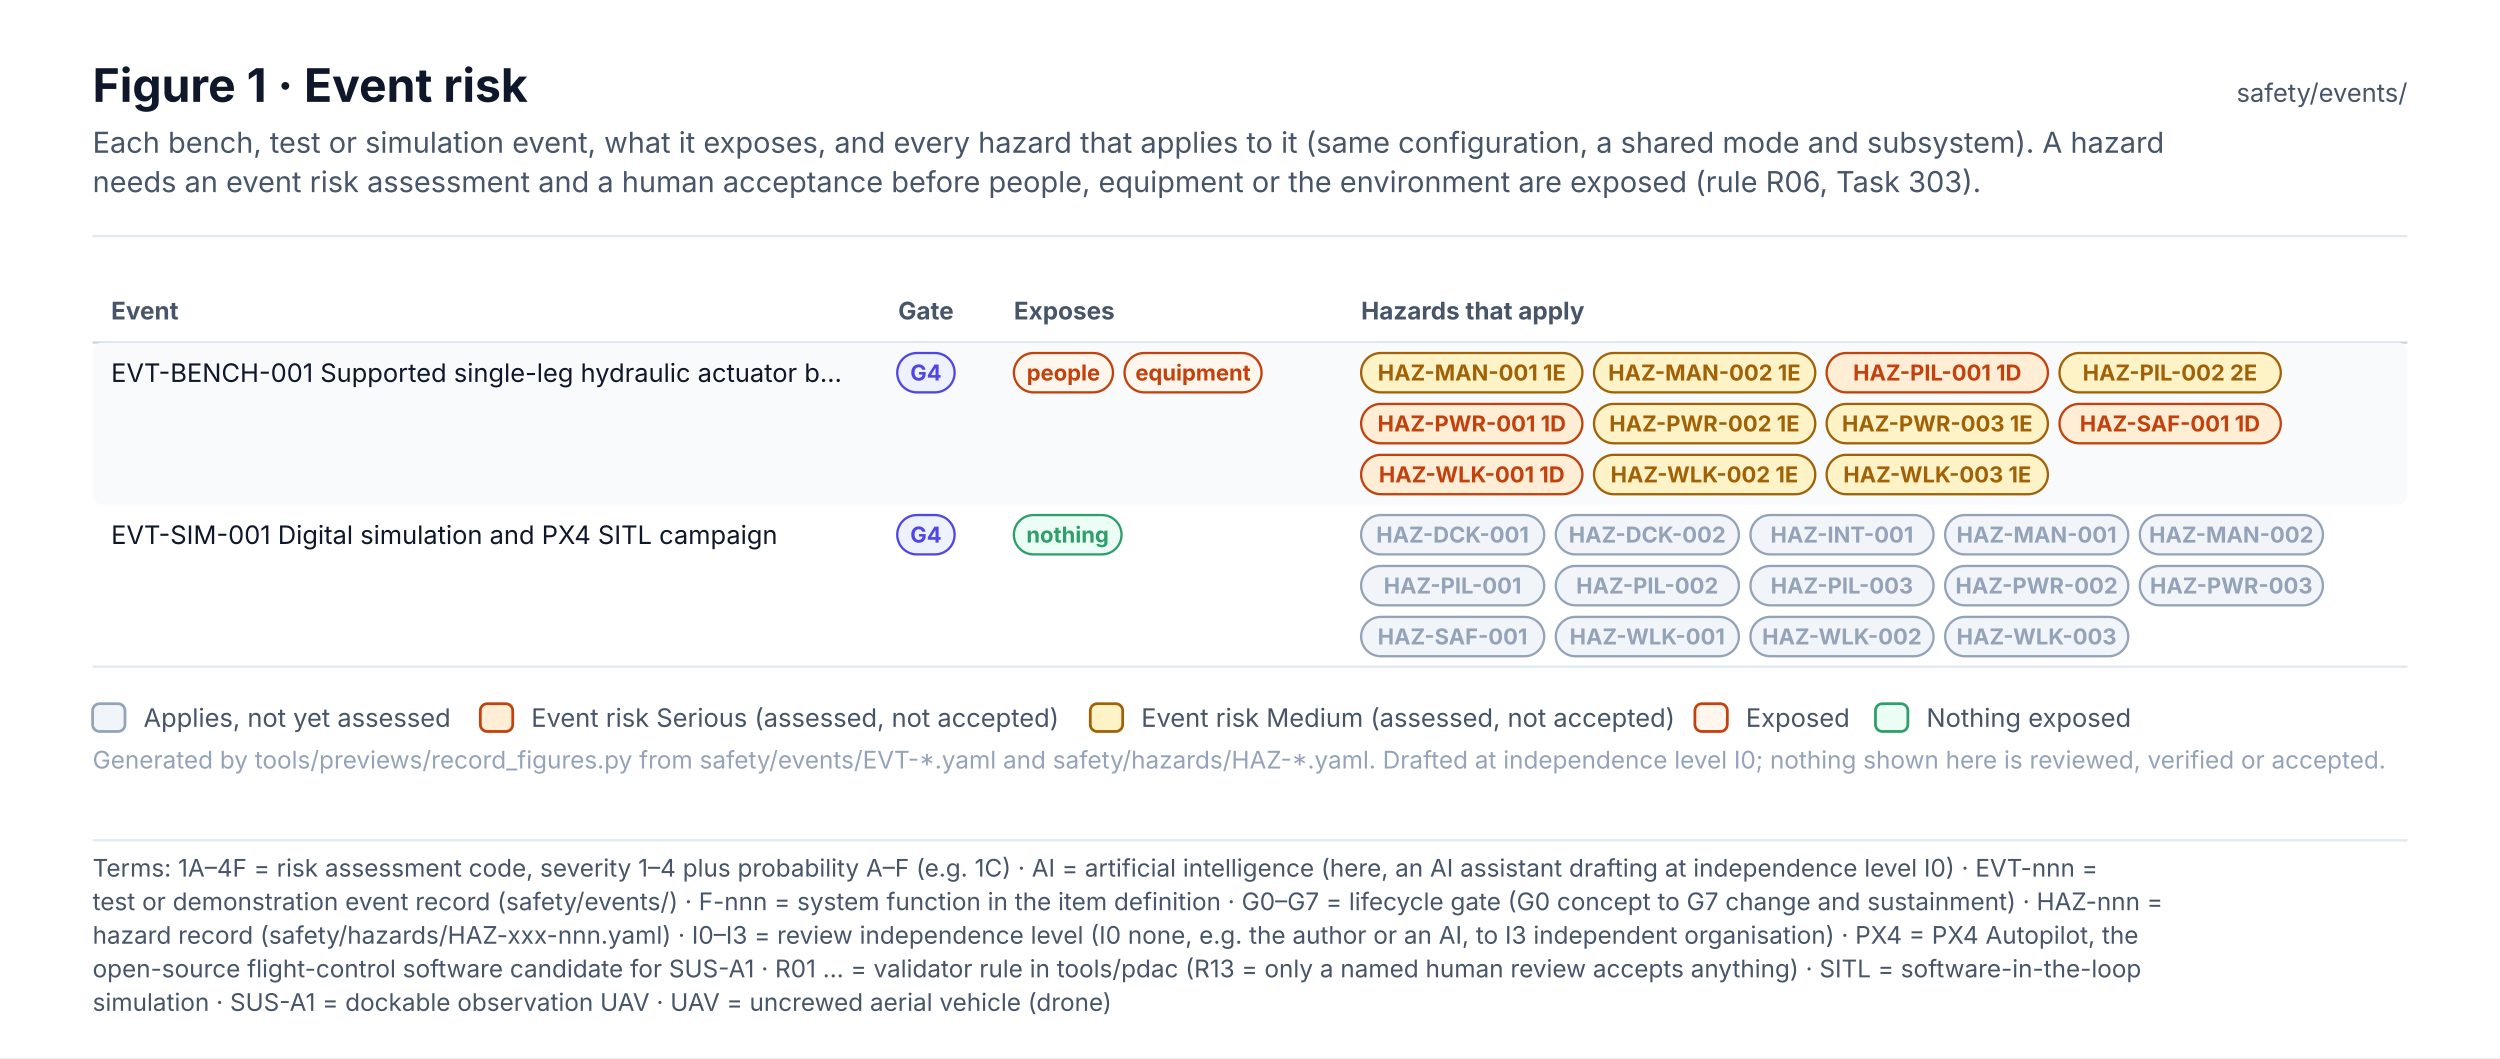
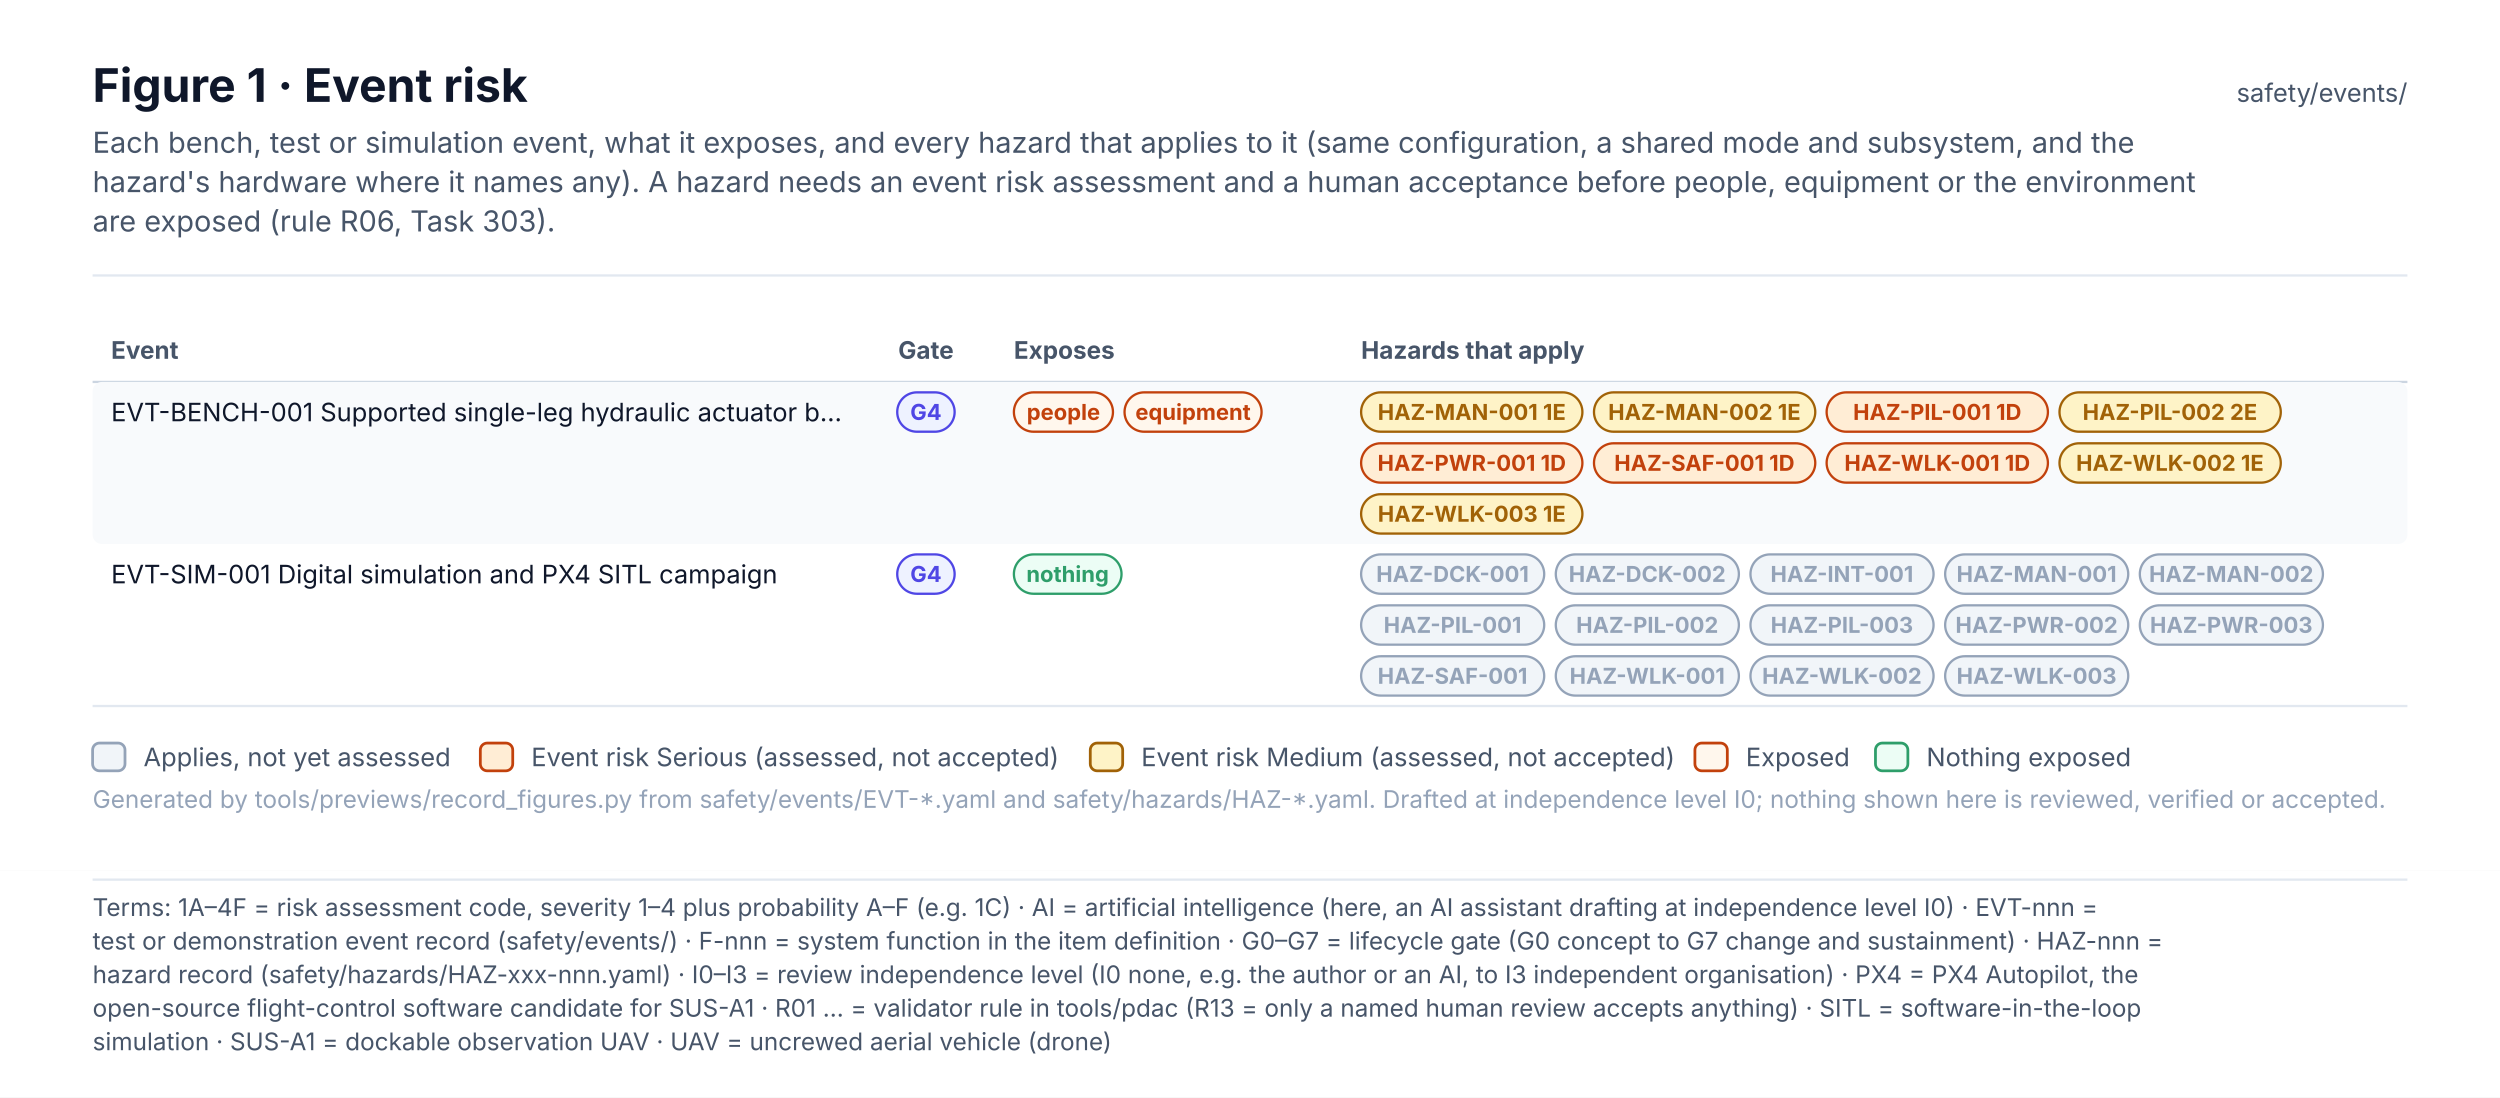
- <svg xmlns="http://www.w3.org/2000/svg" width="1080" height="457.1" viewBox="0 0 1080 457.1" font-family="Inter, 'Segoe UI', Helvetica, Arial, sans-serif" role="img">
+ <svg xmlns="http://www.w3.org/2000/svg" width="1080" height="474.1" viewBox="0 0 1080 474.1" font-family="Inter, 'Segoe UI', Helvetica, Arial, sans-serif" role="img">
  <defs>
    <pattern id="hatch" patternUnits="userSpaceOnUse" width="6" height="6" patternTransform="rotate(45)">
      <rect width="6" height="6" fill="#F1F5F9" />
      <line x1="0" y1="0" x2="0" y2="6" stroke="#E2E8F0" stroke-width="2" />
    </pattern>
    <marker id="arr-ink" viewBox="0 0 10 10" refX="9" refY="5" markerWidth="7" markerHeight="7" orient="auto-start-reverse">
      <path d="M0 0 L10 5 L0 10 z" fill="#475569" />
    </marker>
    <marker id="dia-ink" viewBox="0 0 16 10" refX="15" refY="5" markerWidth="12" markerHeight="8" orient="auto-start-reverse">
      <path d="M1 5 L8 1 L15 5 L8 9 z" fill="#475569" />
    </marker>
    <marker id="tri-ink" viewBox="0 0 12 12" refX="11" refY="6" markerWidth="10" markerHeight="10" orient="auto-start-reverse">
      <path d="M1 1 L11 6 L1 11 z" fill="#FFFFFF" stroke="#475569" stroke-width="1.2" />
    </marker>
    <marker id="arr-system" viewBox="0 0 10 10" refX="9" refY="5" markerWidth="7" markerHeight="7" orient="auto-start-reverse">
      <path d="M0 0 L10 5 L0 10 z" fill="#4F46E5" />
    </marker>
    <marker id="dia-system" viewBox="0 0 16 10" refX="15" refY="5" markerWidth="12" markerHeight="8" orient="auto-start-reverse">
      <path d="M1 5 L8 1 L15 5 L8 9 z" fill="#4F46E5" />
    </marker>
    <marker id="tri-system" viewBox="0 0 12 12" refX="11" refY="6" markerWidth="10" markerHeight="10" orient="auto-start-reverse">
      <path d="M1 1 L11 6 L1 11 z" fill="#FFFFFF" stroke="#4F46E5" stroke-width="1.2" />
    </marker>
    <marker id="arr-software" viewBox="0 0 10 10" refX="9" refY="5" markerWidth="7" markerHeight="7" orient="auto-start-reverse">
      <path d="M0 0 L10 5 L0 10 z" fill="#0F766E" />
    </marker>
    <marker id="dia-software" viewBox="0 0 16 10" refX="15" refY="5" markerWidth="12" markerHeight="8" orient="auto-start-reverse">
      <path d="M1 5 L8 1 L15 5 L8 9 z" fill="#0F766E" />
    </marker>
    <marker id="tri-software" viewBox="0 0 12 12" refX="11" refY="6" markerWidth="10" markerHeight="10" orient="auto-start-reverse">
      <path d="M1 1 L11 6 L1 11 z" fill="#FFFFFF" stroke="#0F766E" stroke-width="1.2" />
    </marker>
    <marker id="arr-safety" viewBox="0 0 10 10" refX="9" refY="5" markerWidth="7" markerHeight="7" orient="auto-start-reverse">
      <path d="M0 0 L10 5 L0 10 z" fill="#C2410C" />
    </marker>
    <marker id="dia-safety" viewBox="0 0 16 10" refX="15" refY="5" markerWidth="12" markerHeight="8" orient="auto-start-reverse">
      <path d="M1 5 L8 1 L15 5 L8 9 z" fill="#C2410C" />
    </marker>
    <marker id="tri-safety" viewBox="0 0 12 12" refX="11" refY="6" markerWidth="10" markerHeight="10" orient="auto-start-reverse">
      <path d="M1 1 L11 6 L1 11 z" fill="#FFFFFF" stroke="#C2410C" stroke-width="1.2" />
    </marker>
    <marker id="arr-interface" viewBox="0 0 10 10" refX="9" refY="5" markerWidth="7" markerHeight="7" orient="auto-start-reverse">
      <path d="M0 0 L10 5 L0 10 z" fill="#7C3AED" />
    </marker>
    <marker id="dia-interface" viewBox="0 0 16 10" refX="15" refY="5" markerWidth="12" markerHeight="8" orient="auto-start-reverse">
      <path d="M1 5 L8 1 L15 5 L8 9 z" fill="#7C3AED" />
    </marker>
    <marker id="tri-interface" viewBox="0 0 12 12" refX="11" refY="6" markerWidth="10" markerHeight="10" orient="auto-start-reverse">
      <path d="M1 1 L11 6 L1 11 z" fill="#FFFFFF" stroke="#7C3AED" stroke-width="1.2" />
    </marker>
    <marker id="arr-external" viewBox="0 0 10 10" refX="9" refY="5" markerWidth="7" markerHeight="7" orient="auto-start-reverse">
      <path d="M0 0 L10 5 L0 10 z" fill="#64748B" />
    </marker>
    <marker id="dia-external" viewBox="0 0 16 10" refX="15" refY="5" markerWidth="12" markerHeight="8" orient="auto-start-reverse">
      <path d="M1 5 L8 1 L15 5 L8 9 z" fill="#64748B" />
    </marker>
    <marker id="tri-external" viewBox="0 0 12 12" refX="11" refY="6" markerWidth="10" markerHeight="10" orient="auto-start-reverse">
      <path d="M1 1 L11 6 L1 11 z" fill="#FFFFFF" stroke="#64748B" stroke-width="1.2" />
    </marker>
    <marker id="arr-work" viewBox="0 0 10 10" refX="9" refY="5" markerWidth="7" markerHeight="7" orient="auto-start-reverse">
      <path d="M0 0 L10 5 L0 10 z" fill="#475569" />
    </marker>
    <marker id="dia-work" viewBox="0 0 16 10" refX="15" refY="5" markerWidth="12" markerHeight="8" orient="auto-start-reverse">
      <path d="M1 5 L8 1 L15 5 L8 9 z" fill="#475569" />
    </marker>
    <marker id="tri-work" viewBox="0 0 12 12" refX="11" refY="6" markerWidth="10" markerHeight="10" orient="auto-start-reverse">
      <path d="M1 1 L11 6 L1 11 z" fill="#FFFFFF" stroke="#475569" stroke-width="1.2" />
    </marker>
    <marker id="arr-muted" viewBox="0 0 10 10" refX="9" refY="5" markerWidth="7" markerHeight="7" orient="auto-start-reverse">
      <path d="M0 0 L10 5 L0 10 z" fill="#94A3B8" />
    </marker>
    <marker id="dia-muted" viewBox="0 0 16 10" refX="15" refY="5" markerWidth="12" markerHeight="8" orient="auto-start-reverse">
      <path d="M1 5 L8 1 L15 5 L8 9 z" fill="#94A3B8" />
    </marker>
    <marker id="tri-muted" viewBox="0 0 12 12" refX="11" refY="6" markerWidth="10" markerHeight="10" orient="auto-start-reverse">
      <path d="M1 1 L11 6 L1 11 z" fill="#FFFFFF" stroke="#94A3B8" stroke-width="1.2" />
    </marker>
    <marker id="arr-current" viewBox="0 0 10 10" refX="9" refY="5" markerWidth="7" markerHeight="7" orient="auto-start-reverse">
      <path d="M0 0 L10 5 L0 10 z" fill="#0F172A" />
    </marker>
    <marker id="dia-current" viewBox="0 0 16 10" refX="15" refY="5" markerWidth="12" markerHeight="8" orient="auto-start-reverse">
      <path d="M1 5 L8 1 L15 5 L8 9 z" fill="#0F172A" />
    </marker>
    <marker id="tri-current" viewBox="0 0 12 12" refX="11" refY="6" markerWidth="10" markerHeight="10" orient="auto-start-reverse">
      <path d="M1 1 L11 6 L1 11 z" fill="#FFFFFF" stroke="#0F172A" stroke-width="1.2" />
    </marker>
    <marker id="arr-ok" viewBox="0 0 10 10" refX="9" refY="5" markerWidth="7" markerHeight="7" orient="auto-start-reverse">
      <path d="M0 0 L10 5 L0 10 z" fill="#2E9E6A" />
    </marker>
    <marker id="dia-ok" viewBox="0 0 16 10" refX="15" refY="5" markerWidth="12" markerHeight="8" orient="auto-start-reverse">
      <path d="M1 5 L8 1 L15 5 L8 9 z" fill="#2E9E6A" />
    </marker>
    <marker id="tri-ok" viewBox="0 0 12 12" refX="11" refY="6" markerWidth="10" markerHeight="10" orient="auto-start-reverse">
      <path d="M1 1 L11 6 L1 11 z" fill="#FFFFFF" stroke="#2E9E6A" stroke-width="1.2" />
    </marker>
    <marker id="arr-amber" viewBox="0 0 10 10" refX="9" refY="5" markerWidth="7" markerHeight="7" orient="auto-start-reverse">
      <path d="M0 0 L10 5 L0 10 z" fill="#D97706" />
    </marker>
    <marker id="dia-amber" viewBox="0 0 16 10" refX="15" refY="5" markerWidth="12" markerHeight="8" orient="auto-start-reverse">
      <path d="M1 5 L8 1 L15 5 L8 9 z" fill="#D97706" />
    </marker>
    <marker id="tri-amber" viewBox="0 0 12 12" refX="11" refY="6" markerWidth="10" markerHeight="10" orient="auto-start-reverse">
      <path d="M1 1 L11 6 L1 11 z" fill="#FFFFFF" stroke="#D97706" stroke-width="1.2" />
    </marker>
    <marker id="arr-red" viewBox="0 0 10 10" refX="9" refY="5" markerWidth="7" markerHeight="7" orient="auto-start-reverse">
      <path d="M0 0 L10 5 L0 10 z" fill="#D2553F" />
    </marker>
    <marker id="dia-red" viewBox="0 0 16 10" refX="15" refY="5" markerWidth="12" markerHeight="8" orient="auto-start-reverse">
      <path d="M1 5 L8 1 L15 5 L8 9 z" fill="#D2553F" />
    </marker>
    <marker id="tri-red" viewBox="0 0 12 12" refX="11" refY="6" markerWidth="10" markerHeight="10" orient="auto-start-reverse">
      <path d="M1 1 L11 6 L1 11 z" fill="#FFFFFF" stroke="#D2553F" stroke-width="1.2" />
    </marker>
  </defs>
-   <rect x="0" y="0" width="1080" height="359" rx="0" fill="#FFFFFF" stroke="none" stroke-width="0" />
+   <rect x="0" y="0" width="1080" height="376" rx="0" fill="#FFFFFF" stroke="none" stroke-width="0" />
  <text x="40" y="44" font-size="20" fill="#0F172A" font-weight="700">Figure 1 · Event risk</text>
-   <text x="40" y="66" font-size="12.5" fill="#475569">Each bench, test or simulation event, what it exposes, and every hazard that applies to it (same configuration, a shared mode and subsystem). A hazard</text>
-   <text x="40" y="83" font-size="12.5" fill="#475569">needs an event risk assessment and a human acceptance before people, equipment or the environment are exposed (rule R06, Task 303).</text>
+   <text x="40" y="66" font-size="12.5" fill="#475569">Each bench, test or simulation event, what it exposes, and every hazard that applies to it (same configuration, a shared mode and subsystem, and the</text>
+   <text x="40" y="83" font-size="12.5" fill="#475569">hazard's hardware where it names any). A hazard needs an event risk assessment and a human acceptance before people, equipment or the environment</text>
+   <text x="40" y="100" font-size="12.5" fill="#475569">are exposed (rule R06, Task 303).</text>
  <text x="1040" y="44" font-size="11" fill="#475569" text-anchor="end">safety/events/</text>
-   <line x1="40" y1="102" x2="1040" y2="102" stroke="#E2E8F0" stroke-width="1" />
-   <g transform="translate(0 124)">
+   <line x1="40" y1="119" x2="1040" y2="119" stroke="#E2E8F0" stroke-width="1" />
+   <g transform="translate(0 141)">
    <text x="48" y="14" font-size="10.5" fill="#475569" font-weight="700">Event</text>
    <text x="400" y="14" font-size="10.5" fill="#475569" font-weight="700" text-anchor="middle">Gate</text>
    <text x="438" y="14" font-size="10.5" fill="#475569" font-weight="700">Exposes</text>
    <text x="588" y="14" font-size="10.5" fill="#475569" font-weight="700">Hazards that apply</text>
    <line x1="40" y1="24" x2="1040" y2="24" stroke="#CBD5E1" stroke-width="1" />
    <rect x="40" y="24" width="1000" height="70" rx="4" fill="#F8FAFC" stroke="none" stroke-width="0" />
    <text x="48" y="41" font-size="11" fill="#0F172A">EVT-BENCH-001  Supported single-leg hydraulic actuator b…</text>
    <rect x="387.6" y="28.5" width="24.8" height="17" rx="8.5" fill="#EEF2FF" stroke="#4F46E5" stroke-width="1" />
    <text x="400" y="40.4" font-size="9.5" fill="#4F46E5" font-weight="700" text-anchor="middle">G4</text>
    <rect x="438" y="28.5" width="42.8" height="17" rx="8.5" fill="#FFF7ED" stroke="#C2410C" stroke-width="1" />
    <text x="459.4" y="40.4" font-size="9.5" fill="#C2410C" font-weight="700" text-anchor="middle">people</text>
    <rect x="485.8" y="28.5" width="59.2" height="17" rx="8.5" fill="#FFF7ED" stroke="#C2410C" stroke-width="1" />
    <text x="515.4" y="40.4" font-size="9.5" fill="#C2410C" font-weight="700" text-anchor="middle">equipment</text>
    <rect x="588" y="28.5" width="95.6" height="17" rx="8.5" fill="#FEF3C7" stroke="#A16207" stroke-width="1" />
    <text x="635.8" y="40.4" font-size="9.5" fill="#A16207" font-weight="700" text-anchor="middle">HAZ-MAN-001 1E</text>
    <rect x="688.6" y="28.5" width="95.6" height="17" rx="8.5" fill="#FEF3C7" stroke="#A16207" stroke-width="1" />
    <text x="736.3" y="40.4" font-size="9.5" fill="#A16207" font-weight="700" text-anchor="middle">HAZ-MAN-002 1E</text>
    <rect x="789.1" y="28.5" width="95.6" height="17" rx="8.5" fill="#FFEDD5" stroke="#C2410C" stroke-width="1" />
    <text x="836.9" y="40.4" font-size="9.5" fill="#C2410C" font-weight="700" text-anchor="middle">HAZ-PIL-001 1D</text>
    <rect x="889.7" y="28.5" width="95.6" height="17" rx="8.5" fill="#FEF3C7" stroke="#A16207" stroke-width="1" />
    <text x="937.4" y="40.4" font-size="9.5" fill="#A16207" font-weight="700" text-anchor="middle">HAZ-PIL-002 2E</text>
    <rect x="588" y="50.5" width="95.6" height="17" rx="8.5" fill="#FFEDD5" stroke="#C2410C" stroke-width="1" />
    <text x="635.8" y="62.4" font-size="9.5" fill="#C2410C" font-weight="700" text-anchor="middle">HAZ-PWR-001 1D</text>
-     <rect x="688.6" y="50.5" width="95.6" height="17" rx="8.5" fill="#FEF3C7" stroke="#A16207" stroke-width="1" />
-     <text x="736.3" y="62.4" font-size="9.5" fill="#A16207" font-weight="700" text-anchor="middle">HAZ-PWR-002 1E</text>
-     <rect x="789.1" y="50.5" width="95.6" height="17" rx="8.5" fill="#FEF3C7" stroke="#A16207" stroke-width="1" />
-     <text x="836.9" y="62.4" font-size="9.5" fill="#A16207" font-weight="700" text-anchor="middle">HAZ-PWR-003 1E</text>
-     <rect x="889.7" y="50.5" width="95.6" height="17" rx="8.5" fill="#FFEDD5" stroke="#C2410C" stroke-width="1" />
-     <text x="937.4" y="62.4" font-size="9.5" fill="#C2410C" font-weight="700" text-anchor="middle">HAZ-SAF-001 1D</text>
-     <rect x="588" y="72.5" width="95.6" height="17" rx="8.5" fill="#FFEDD5" stroke="#C2410C" stroke-width="1" />
-     <text x="635.8" y="84.4" font-size="9.5" fill="#C2410C" font-weight="700" text-anchor="middle">HAZ-WLK-001 1D</text>
-     <rect x="688.6" y="72.5" width="95.6" height="17" rx="8.5" fill="#FEF3C7" stroke="#A16207" stroke-width="1" />
-     <text x="736.3" y="84.4" font-size="9.5" fill="#A16207" font-weight="700" text-anchor="middle">HAZ-WLK-002 1E</text>
-     <rect x="789.1" y="72.5" width="95.6" height="17" rx="8.5" fill="#FEF3C7" stroke="#A16207" stroke-width="1" />
-     <text x="836.9" y="84.4" font-size="9.5" fill="#A16207" font-weight="700" text-anchor="middle">HAZ-WLK-003 1E</text>
+     <rect x="688.6" y="50.5" width="95.6" height="17" rx="8.5" fill="#FFEDD5" stroke="#C2410C" stroke-width="1" />
+     <text x="736.3" y="62.4" font-size="9.5" fill="#C2410C" font-weight="700" text-anchor="middle">HAZ-SAF-001 1D</text>
+     <rect x="789.1" y="50.5" width="95.6" height="17" rx="8.5" fill="#FFEDD5" stroke="#C2410C" stroke-width="1" />
+     <text x="836.9" y="62.4" font-size="9.5" fill="#C2410C" font-weight="700" text-anchor="middle">HAZ-WLK-001 1D</text>
+     <rect x="889.7" y="50.5" width="95.6" height="17" rx="8.5" fill="#FEF3C7" stroke="#A16207" stroke-width="1" />
+     <text x="937.4" y="62.4" font-size="9.5" fill="#A16207" font-weight="700" text-anchor="middle">HAZ-WLK-002 1E</text>
+     <rect x="588" y="72.5" width="95.6" height="17" rx="8.5" fill="#FEF3C7" stroke="#A16207" stroke-width="1" />
+     <text x="635.8" y="84.4" font-size="9.5" fill="#A16207" font-weight="700" text-anchor="middle">HAZ-WLK-003 1E</text>
    <text x="48" y="111" font-size="11" fill="#0F172A">EVT-SIM-001  Digital simulation and PX4 SITL campaign</text>
    <rect x="387.6" y="98.5" width="24.8" height="17" rx="8.5" fill="#EEF2FF" stroke="#4F46E5" stroke-width="1" />
    <text x="400" y="110.4" font-size="9.5" fill="#4F46E5" font-weight="700" text-anchor="middle">G4</text>
    <rect x="438" y="98.5" width="46.5" height="17" rx="8.5" fill="#ECFDF5" stroke="#2E9E6A" stroke-width="1" />
    <text x="461.2" y="110.4" font-size="9.5" fill="#2E9E6A" font-weight="700" text-anchor="middle">nothing</text>
    <rect x="588" y="98.5" width="79.1" height="17" rx="8.5" fill="#F1F5F9" stroke="#94A3B8" stroke-width="1" />
    <text x="627.5" y="110.4" font-size="9.5" fill="#94A3B8" font-weight="700" text-anchor="middle">HAZ-DCK-001</text>
    <rect x="672.1" y="98.5" width="79.1" height="17" rx="8.5" fill="#F1F5F9" stroke="#94A3B8" stroke-width="1" />
    <text x="711.6" y="110.4" font-size="9.5" fill="#94A3B8" font-weight="700" text-anchor="middle">HAZ-DCK-002</text>
    <rect x="756.2" y="98.5" width="79.1" height="17" rx="8.5" fill="#F1F5F9" stroke="#94A3B8" stroke-width="1" />
    <text x="795.7" y="110.4" font-size="9.5" fill="#94A3B8" font-weight="700" text-anchor="middle">HAZ-INT-001</text>
    <rect x="840.3" y="98.5" width="79.1" height="17" rx="8.5" fill="#F1F5F9" stroke="#94A3B8" stroke-width="1" />
    <text x="879.8" y="110.4" font-size="9.5" fill="#94A3B8" font-weight="700" text-anchor="middle">HAZ-MAN-001</text>
    <rect x="924.4" y="98.5" width="79.1" height="17" rx="8.5" fill="#F1F5F9" stroke="#94A3B8" stroke-width="1" />
    <text x="963.9" y="110.4" font-size="9.5" fill="#94A3B8" font-weight="700" text-anchor="middle">HAZ-MAN-002</text>
    <rect x="588" y="120.5" width="79.1" height="17" rx="8.5" fill="#F1F5F9" stroke="#94A3B8" stroke-width="1" />
    <text x="627.5" y="132.4" font-size="9.5" fill="#94A3B8" font-weight="700" text-anchor="middle">HAZ-PIL-001</text>
    <rect x="672.1" y="120.5" width="79.1" height="17" rx="8.5" fill="#F1F5F9" stroke="#94A3B8" stroke-width="1" />
    <text x="711.6" y="132.4" font-size="9.5" fill="#94A3B8" font-weight="700" text-anchor="middle">HAZ-PIL-002</text>
    <rect x="756.2" y="120.5" width="79.1" height="17" rx="8.5" fill="#F1F5F9" stroke="#94A3B8" stroke-width="1" />
    <text x="795.7" y="132.4" font-size="9.5" fill="#94A3B8" font-weight="700" text-anchor="middle">HAZ-PIL-003</text>
    <rect x="840.3" y="120.5" width="79.1" height="17" rx="8.5" fill="#F1F5F9" stroke="#94A3B8" stroke-width="1" />
    <text x="879.8" y="132.4" font-size="9.5" fill="#94A3B8" font-weight="700" text-anchor="middle">HAZ-PWR-002</text>
    <rect x="924.4" y="120.5" width="79.1" height="17" rx="8.5" fill="#F1F5F9" stroke="#94A3B8" stroke-width="1" />
    <text x="963.9" y="132.4" font-size="9.5" fill="#94A3B8" font-weight="700" text-anchor="middle">HAZ-PWR-003</text>
    <rect x="588" y="142.5" width="79.1" height="17" rx="8.5" fill="#F1F5F9" stroke="#94A3B8" stroke-width="1" />
    <text x="627.5" y="154.4" font-size="9.5" fill="#94A3B8" font-weight="700" text-anchor="middle">HAZ-SAF-001</text>
    <rect x="672.1" y="142.5" width="79.1" height="17" rx="8.5" fill="#F1F5F9" stroke="#94A3B8" stroke-width="1" />
    <text x="711.6" y="154.4" font-size="9.5" fill="#94A3B8" font-weight="700" text-anchor="middle">HAZ-WLK-001</text>
    <rect x="756.2" y="142.5" width="79.1" height="17" rx="8.5" fill="#F1F5F9" stroke="#94A3B8" stroke-width="1" />
    <text x="795.7" y="154.4" font-size="9.5" fill="#94A3B8" font-weight="700" text-anchor="middle">HAZ-WLK-002</text>
    <rect x="840.3" y="142.5" width="79.1" height="17" rx="8.5" fill="#F1F5F9" stroke="#94A3B8" stroke-width="1" />
    <text x="879.8" y="154.4" font-size="9.5" fill="#94A3B8" font-weight="700" text-anchor="middle">HAZ-WLK-003</text>
    <line x1="40" y1="164" x2="1040" y2="164" stroke="#E2E8F0" stroke-width="1" />
  </g>
-   <rect x="40" y="304" width="14" height="12" rx="3" fill="#F1F5F9" stroke="#94A3B8" stroke-width="1.2" />
-   <text x="62" y="314" font-size="11" fill="#475569">Applies, not yet assessed</text>
-   <rect x="207.5" y="304" width="14" height="12" rx="3" fill="#FFEDD5" stroke="#C2410C" stroke-width="1.2" />
-   <text x="229.5" y="314" font-size="11" fill="#475569">Event risk Serious (assessed, not accepted)</text>
-   <rect x="471" y="304" width="14" height="12" rx="3" fill="#FEF3C7" stroke="#A16207" stroke-width="1.2" />
-   <text x="493" y="314" font-size="11" fill="#475569">Event risk Medium (assessed, not accepted)</text>
-   <rect x="732.2" y="304" width="14" height="12" rx="3" fill="#FFF7ED" stroke="#C2410C" stroke-width="1.2" />
-   <text x="754.2" y="314" font-size="11" fill="#475569">Exposed</text>
-   <rect x="810.2" y="304" width="14" height="12" rx="3" fill="#ECFDF5" stroke="#2E9E6A" stroke-width="1.2" />
-   <text x="832.2" y="314" font-size="11" fill="#475569">Nothing exposed</text>
-   <text x="40" y="332" font-size="10.5" fill="#94A3B8">Generated by tools/previews/record_figures.py from safety/events/EVT-*.yaml and safety/hazards/HAZ-*.yaml. Drafted at independence level I0; nothing shown here is reviewed, verified or accepted.</text>
-   <g class="terms" data-base-h="359">
-     <rect x="0" y="359" width="1080" height="98.1" fill="#FFFFFF" />
-     <line x1="40" y1="363" x2="1040" y2="363" stroke="#E2E8F0" stroke-width="1" />
-     <text x="40" y="378.7" font-size="10.5" fill="#475569" font-family="Inter, 'Segoe UI', Helvetica, Arial, sans-serif">Terms: 1A–4F = risk assessment code, severity 1–4 plus probability A–F (e.g. 1C) · AI = artificial intelligence (here, an AI assistant drafting at independence level I0) · EVT-nnn =</text>
-     <text x="40" y="393.2" font-size="10.5" fill="#475569" font-family="Inter, 'Segoe UI', Helvetica, Arial, sans-serif">test or demonstration event record (safety/events/) · F-nnn = system function in the item definition · G0–G7 = lifecycle gate (G0 concept to G7 change and sustainment) · HAZ-nnn =</text>
-     <text x="40" y="407.7" font-size="10.5" fill="#475569" font-family="Inter, 'Segoe UI', Helvetica, Arial, sans-serif">hazard record (safety/hazards/HAZ-xxx-nnn.yaml) · I0–I3 = review independence level (I0 none, e.g. the author or an AI, to I3 independent organisation) · PX4 = PX4 Autopilot, the</text>
-     <text x="40" y="422.2" font-size="10.5" fill="#475569" font-family="Inter, 'Segoe UI', Helvetica, Arial, sans-serif">open-source flight-control software candidate for SUS-A1 · R01 … = validator rule in tools/pdac (R13 = only a named human review accepts anything) · SITL = software-in-the-loop</text>
-     <text x="40" y="436.7" font-size="10.5" fill="#475569" font-family="Inter, 'Segoe UI', Helvetica, Arial, sans-serif">simulation · SUS-A1 = dockable observation UAV · UAV = uncrewed aerial vehicle (drone)</text>
+   <rect x="40" y="321" width="14" height="12" rx="3" fill="#F1F5F9" stroke="#94A3B8" stroke-width="1.2" />
+   <text x="62" y="331" font-size="11" fill="#475569">Applies, not yet assessed</text>
+   <rect x="207.5" y="321" width="14" height="12" rx="3" fill="#FFEDD5" stroke="#C2410C" stroke-width="1.2" />
+   <text x="229.5" y="331" font-size="11" fill="#475569">Event risk Serious (assessed, not accepted)</text>
+   <rect x="471" y="321" width="14" height="12" rx="3" fill="#FEF3C7" stroke="#A16207" stroke-width="1.2" />
+   <text x="493" y="331" font-size="11" fill="#475569">Event risk Medium (assessed, not accepted)</text>
+   <rect x="732.2" y="321" width="14" height="12" rx="3" fill="#FFF7ED" stroke="#C2410C" stroke-width="1.2" />
+   <text x="754.2" y="331" font-size="11" fill="#475569">Exposed</text>
+   <rect x="810.2" y="321" width="14" height="12" rx="3" fill="#ECFDF5" stroke="#2E9E6A" stroke-width="1.2" />
+   <text x="832.2" y="331" font-size="11" fill="#475569">Nothing exposed</text>
+   <text x="40" y="349" font-size="10.5" fill="#94A3B8">Generated by tools/previews/record_figures.py from safety/events/EVT-*.yaml and safety/hazards/HAZ-*.yaml. Drafted at independence level I0; nothing shown here is reviewed, verified or accepted.</text>
+   <g class="terms" data-base-h="376">
+     <rect x="0" y="376" width="1080" height="98.1" fill="#FFFFFF" />
+     <line x1="40" y1="380" x2="1040" y2="380" stroke="#E2E8F0" stroke-width="1" />
+     <text x="40" y="395.7" font-size="10.5" fill="#475569" font-family="Inter, 'Segoe UI', Helvetica, Arial, sans-serif">Terms: 1A–4F = risk assessment code, severity 1–4 plus probability A–F (e.g. 1C) · AI = artificial intelligence (here, an AI assistant drafting at independence level I0) · EVT-nnn =</text>
+     <text x="40" y="410.2" font-size="10.5" fill="#475569" font-family="Inter, 'Segoe UI', Helvetica, Arial, sans-serif">test or demonstration event record (safety/events/) · F-nnn = system function in the item definition · G0–G7 = lifecycle gate (G0 concept to G7 change and sustainment) · HAZ-nnn =</text>
+     <text x="40" y="424.7" font-size="10.5" fill="#475569" font-family="Inter, 'Segoe UI', Helvetica, Arial, sans-serif">hazard record (safety/hazards/HAZ-xxx-nnn.yaml) · I0–I3 = review independence level (I0 none, e.g. the author or an AI, to I3 independent organisation) · PX4 = PX4 Autopilot, the</text>
+     <text x="40" y="439.2" font-size="10.5" fill="#475569" font-family="Inter, 'Segoe UI', Helvetica, Arial, sans-serif">open-source flight-control software candidate for SUS-A1 · R01 … = validator rule in tools/pdac (R13 = only a named human review accepts anything) · SITL = software-in-the-loop</text>
+     <text x="40" y="453.7" font-size="10.5" fill="#475569" font-family="Inter, 'Segoe UI', Helvetica, Arial, sans-serif">simulation · SUS-A1 = dockable observation UAV · UAV = uncrewed aerial vehicle (drone)</text>
  </g>
</svg>
